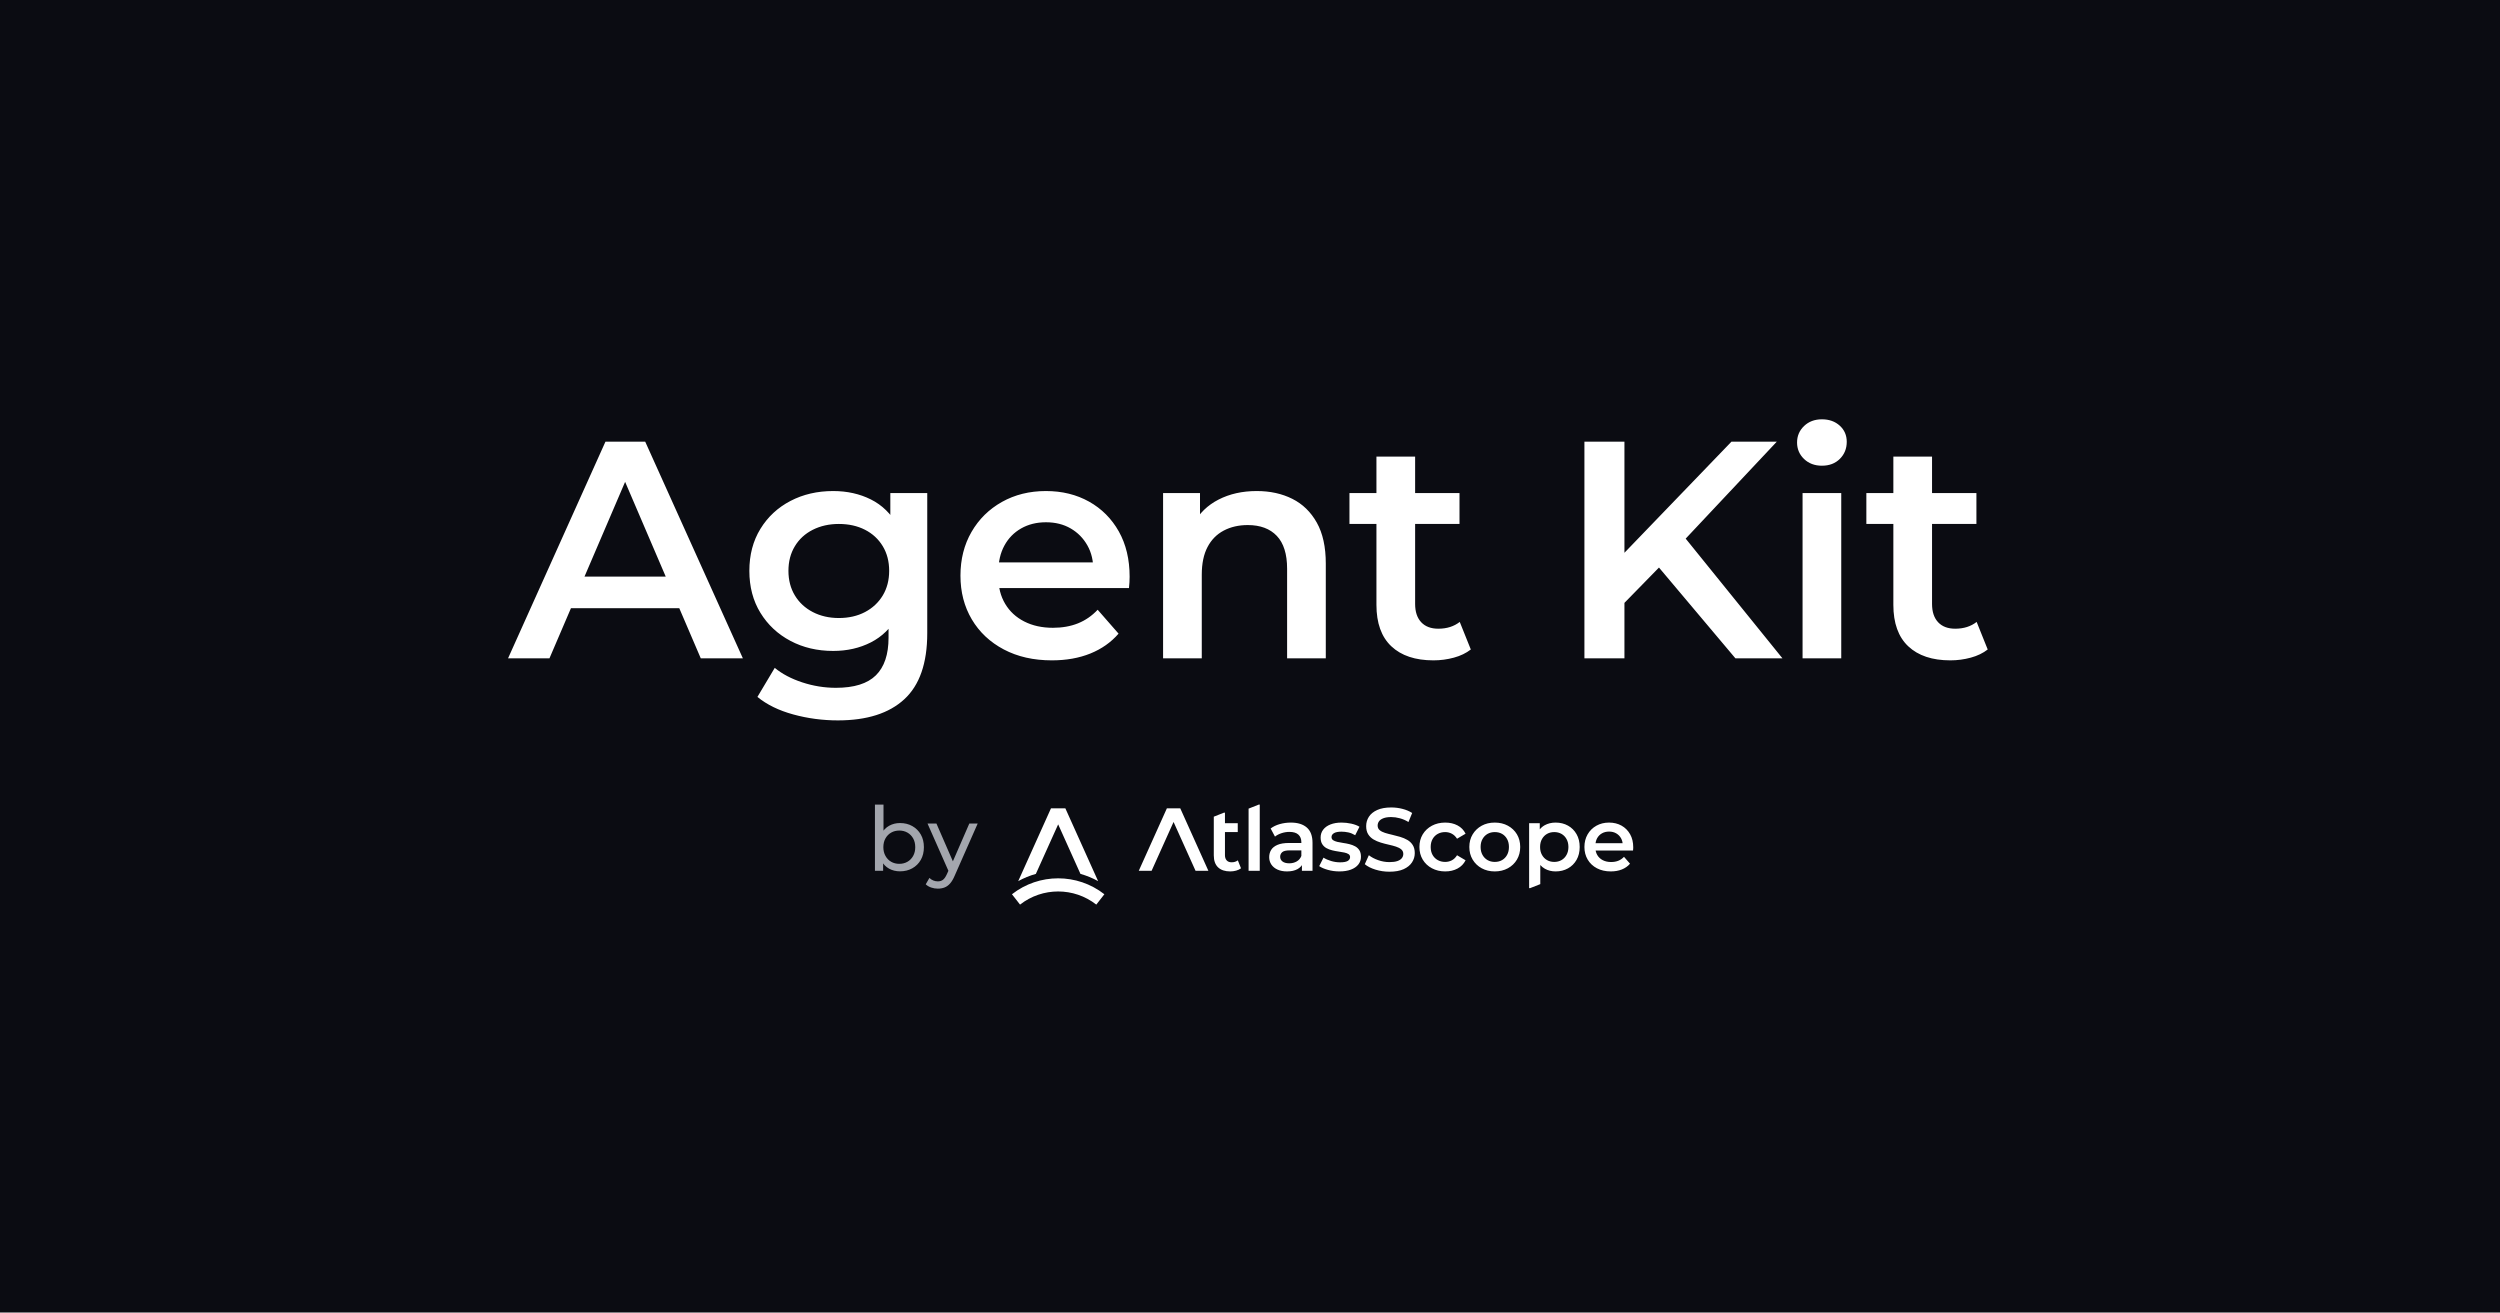
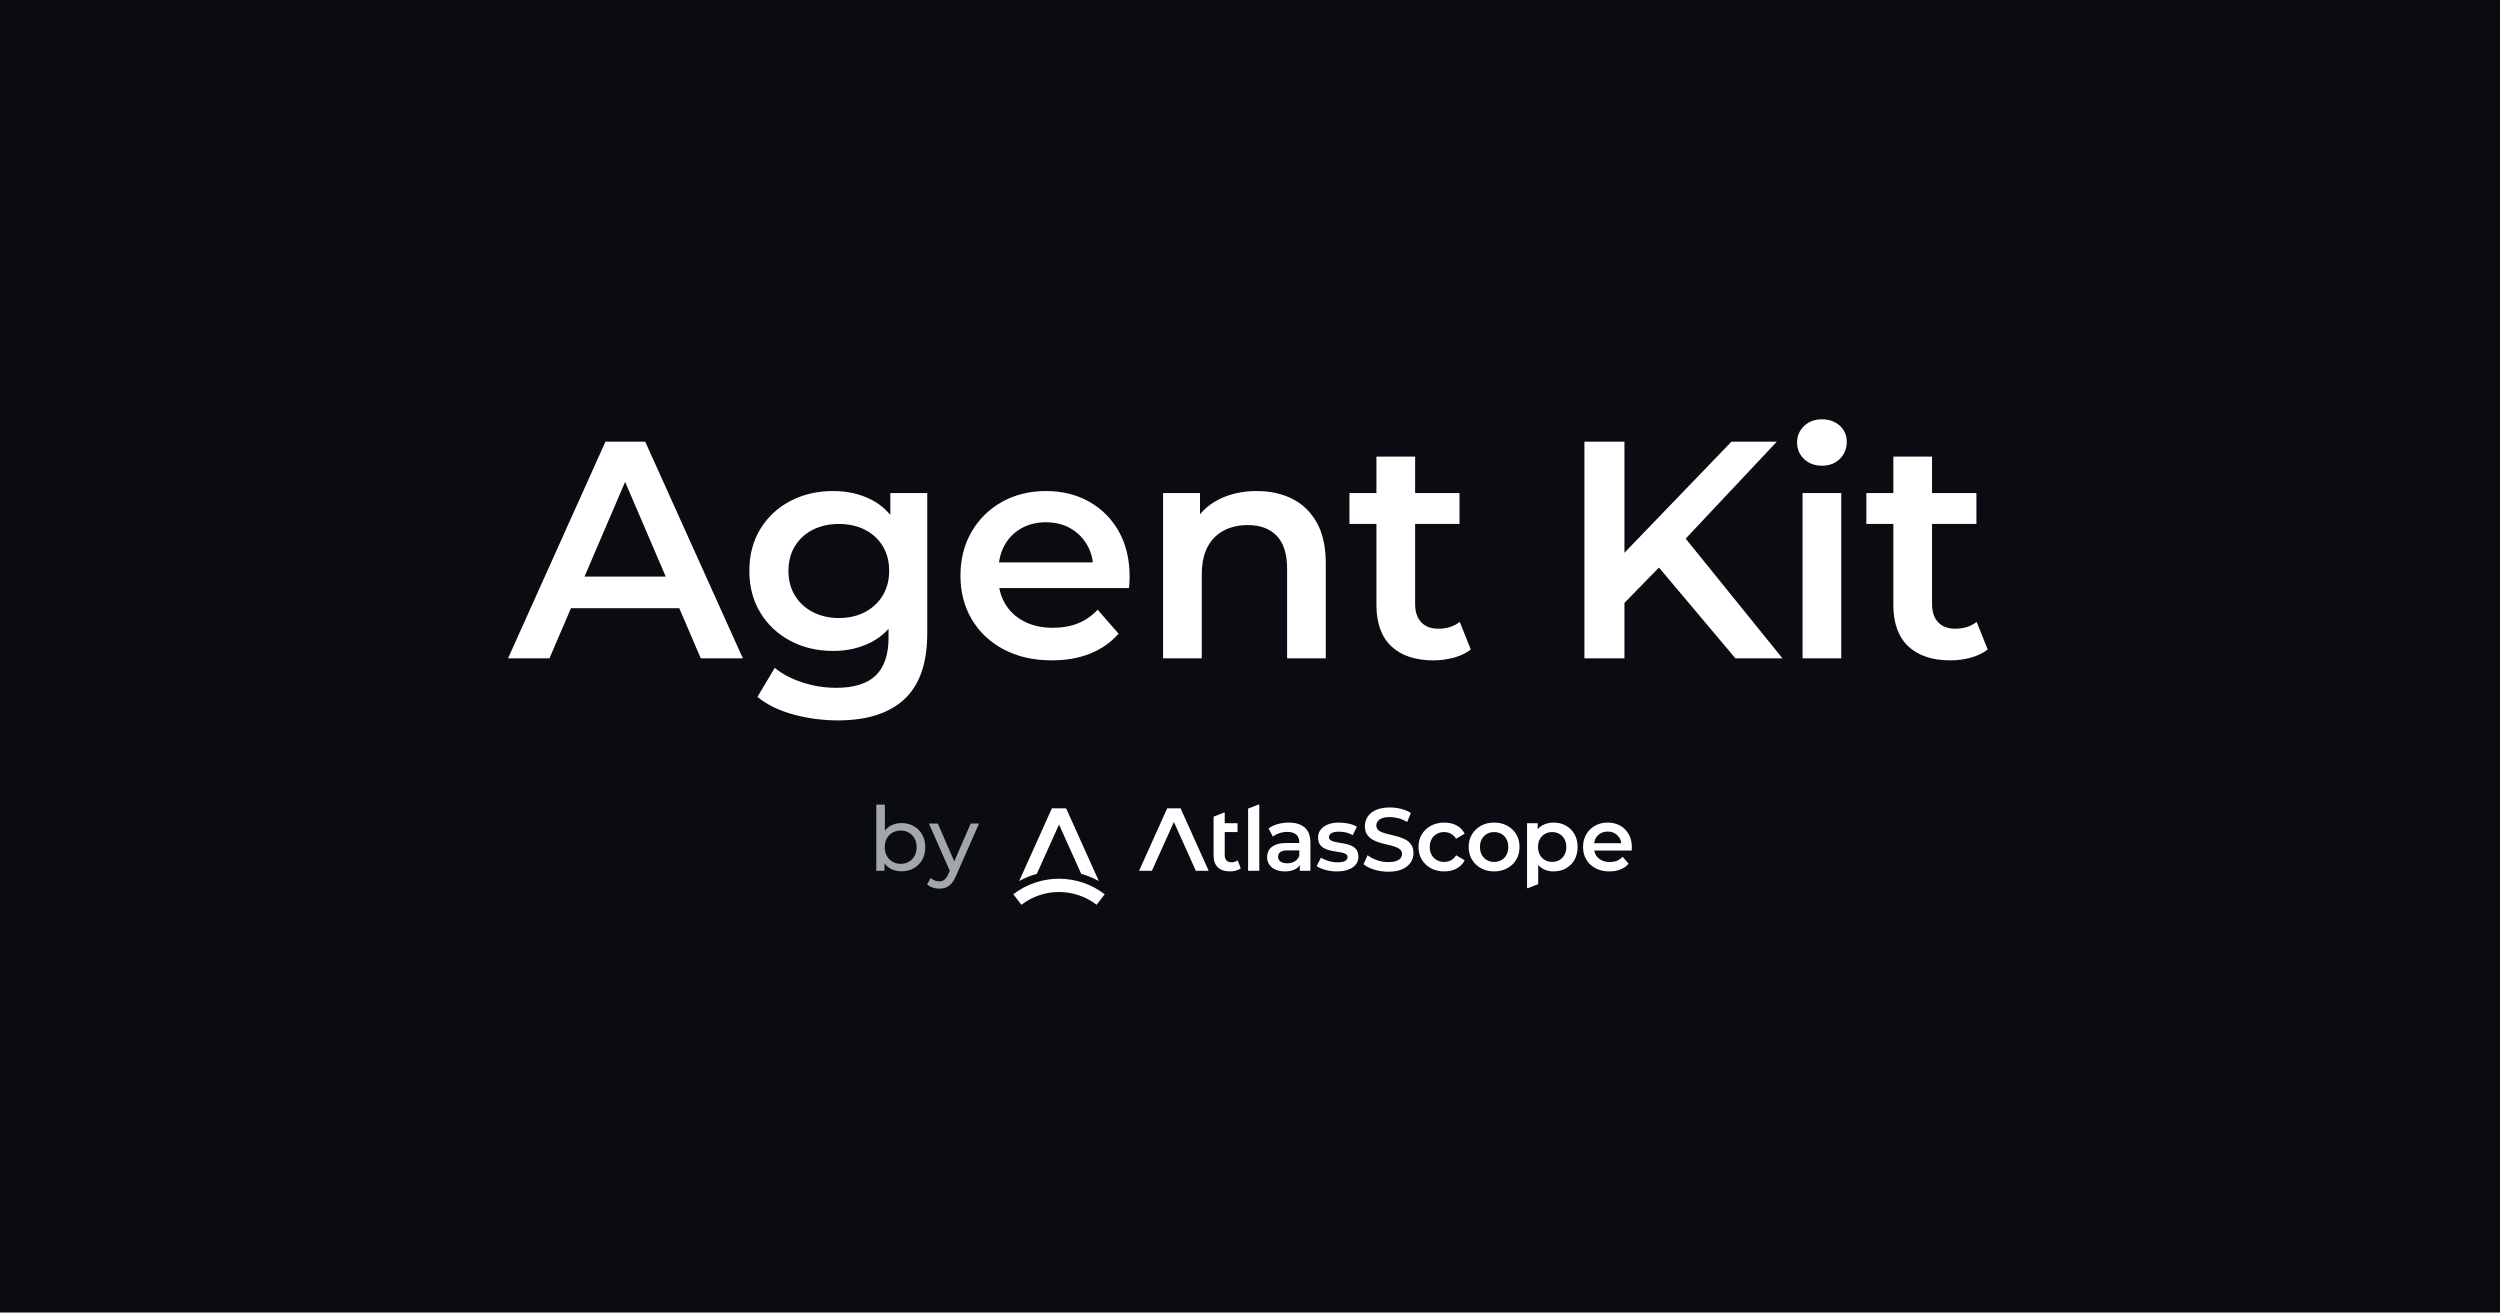
<svg xmlns="http://www.w3.org/2000/svg" viewBox="0 0 1200 630" width="1200" height="630">
  <rect width="1200" height="630" fill="#0B0C12" />
  <path fill="#FFFFFF" d="M243.86 316 290.62 212H309.7L356.58 316H336.37L296.2 222.3H303.91L263.74 316ZM265.47 291.92 270.63 276.76H326.75L332.05 291.92ZM402.2 345.79Q391.2 345.79 380.78 342.94Q370.36 340.09 363.56 334.52L371.88 320.57Q377.15 324.93 385.08 327.54Q393.02 330.15 401.24 330.15Q414.36 330.15 420.43 324.15Q426.5 318.15 426.5 306.09V291.89L427.99 274L427.36 255.99V236.67H445.08V303.95Q445.08 325.5 434.07 335.64Q423.07 345.79 402.2 345.79ZM399.93 312.45Q388.51 312.45 379.41 307.62Q370.3 302.79 365 294.15Q359.69 285.52 359.69 274Q359.69 262.48 365 253.85Q370.3 245.21 379.41 240.46Q388.51 235.7 399.93 235.7Q409.96 235.7 418.02 239.73Q426.07 243.76 430.89 252.26Q435.71 260.76 435.71 274Q435.71 287.24 430.89 295.74Q426.07 304.24 418.02 308.34Q409.96 312.45 399.93 312.45ZM402.64 296.65Q409.75 296.65 415.2 293.79Q420.65 290.92 423.73 285.82Q426.8 280.71 426.8 274Q426.8 267.27 423.73 262.18Q420.65 257.08 415.2 254.29Q409.75 251.5 402.64 251.5Q395.67 251.5 390.15 254.29Q384.62 257.08 381.54 262.18Q378.45 267.27 378.45 274Q378.45 280.71 381.54 285.82Q384.62 290.92 390.15 293.79Q395.67 296.65 402.64 296.65ZM504.89 316.97Q491.72 316.97 481.81 311.73Q471.91 306.49 466.46 297.3Q461.02 288.1 461.02 276.33Q461.02 264.51 466.32 255.33Q471.63 246.14 480.94 240.92Q490.25 235.7 502.03 235.7Q513.68 235.7 522.75 240.78Q531.83 245.86 537.03 255.09Q542.22 264.32 542.22 276.84Q542.22 277.98 542.14 279.49Q542.05 280.99 541.91 282.26H475.86V269.95H532.1L524.77 273.87Q524.9 267.04 521.96 261.82Q519.03 256.61 513.92 253.65Q508.82 250.69 502.07 250.69Q495.32 250.69 490.14 253.65Q484.96 256.61 482.1 261.89Q479.23 267.17 479.23 274.26V277.24Q479.23 284.38 482.48 289.84Q485.72 295.3 491.66 298.32Q497.59 301.34 505.41 301.34Q512.09 301.34 517.42 299.21Q522.74 297.08 526.88 292.68L536.91 304.15Q531.48 310.41 523.37 313.69Q515.26 316.97 504.89 316.97ZM558.28 316V236.67H576V258.11L572.84 251.54Q576.95 243.88 584.92 239.79Q592.89 235.7 603.23 235.7Q612.85 235.7 620.29 239.43Q627.74 243.15 632.06 250.85Q636.38 258.55 636.38 270.55V316H617.81V272.98Q617.81 262.43 612.87 257.23Q607.93 252.03 598.93 252.03Q592.4 252.03 587.37 254.69Q582.34 257.35 579.6 262.6Q576.85 267.84 576.85 275.88V316ZM688.05 316.97Q675.01 316.97 667.85 310.23Q660.69 303.49 660.69 290.32V219.17H679.26V289.9Q679.26 295.55 682.18 298.67Q685.09 301.78 690.39 301.78Q696.51 301.78 700.68 298.52L705.99 311.75Q702.64 314.37 697.87 315.67Q693.09 316.97 688.05 316.97ZM647.74 251.48V236.67H700.56V251.48ZM777.64 291.52 776.62 268.56 831.1 212H852.86L807.59 260.18L796.79 271.93ZM760.52 316V212H779.73V316ZM833 316 793.09 268.6 805.86 254.5 855.58 316ZM865.23 316V236.67H883.8V316ZM874.52 223.54Q869.32 223.54 865.95 220.32Q862.59 217.09 862.59 212.4Q862.59 207.71 865.95 204.49Q869.32 201.27 874.52 201.27Q879.72 201.27 883.08 204.32Q886.44 207.37 886.44 212.07Q886.44 216.95 883.15 220.24Q879.85 223.54 874.52 223.54ZM936.17 316.97Q923.13 316.97 915.97 310.23Q908.81 303.49 908.81 290.32V219.17H927.38V289.9Q927.38 295.55 930.29 298.67Q933.2 301.78 938.5 301.78Q944.62 301.78 948.79 298.52L954.1 311.75Q950.76 314.37 945.98 315.67Q941.2 316.97 936.17 316.97ZM895.85 251.48V236.67H948.68V251.48Z" />
-   <path fill="#A3A6AD" d="M431.99 418.24Q429.09 418.24 426.75 416.95Q424.4 415.66 423.05 413.07Q421.69 410.48 421.69 406.65Q421.69 402.77 423.08 400.21Q424.48 397.64 426.82 396.35Q429.17 395.06 431.99 395.06Q435.33 395.06 437.91 396.52Q440.5 397.97 441.99 400.57Q443.47 403.17 443.47 406.65Q443.47 410.12 441.99 412.73Q440.5 415.33 437.91 416.78Q435.33 418.24 431.99 418.24ZM419.97 418V386.2H424.08V401.32L423.65 406.6L423.9 411.88V418ZM431.67 414.64Q433.84 414.64 435.57 413.65Q437.29 412.67 438.31 410.85Q439.32 409.04 439.32 406.65Q439.32 404.21 438.31 402.42Q437.29 400.63 435.57 399.65Q433.84 398.66 431.67 398.66Q429.49 398.66 427.76 399.65Q426.04 400.63 425.03 402.42Q424.01 404.21 424.01 406.65Q424.01 409.04 425.03 410.85Q426.04 412.67 427.76 413.65Q429.49 414.64 431.67 414.64ZM450.17 426.55Q448.53 426.55 446.98 426.02Q445.43 425.49 444.35 424.47L446.12 421.4Q446.94 422.2 447.98 422.63Q449.02 423.06 450.17 423.06Q451.66 423.06 452.65 422.28Q453.65 421.51 454.52 419.56L455.93 416.43L456.32 415.88L465.27 395.3H469.29L458.27 420.29Q457.27 422.67 456.06 424.05Q454.84 425.43 453.38 425.99Q451.93 426.55 450.17 426.55ZM455.56 418.72 445.21 395.3H449.49L458.29 415.52Z" />
-   <path fill="#FFFFFF" d="M504.47 388L511.37 388L527.1 422.95A39.6 39.6 0 0 0 518.62 419.47L507.92 395.69L497.21 419.47A39.6 39.6 0 0 0 488.74 422.95ZM485.74 429.24A36 36 0 0 1 530.1 429.24L526.22 434.21A29.7 29.7 0 0 0 489.62 434.21ZM560.1 388L566.53 388L580.03 418L573.87 418L563.31 394.54L552.76 418L546.6 418ZM590.51 418.28Q591.97 418.28 593.34 417.9Q594.72 417.53 595.69 416.78L594.16 412.96Q592.95 413.9 591.19 413.9Q589.66 413.9 588.82 413Q587.98 412.1 587.98 410.47V399.39H594.12V395.12H587.98V390.07H587.52L582.62 392.01V394H582.62V400.86H582.62V410.59Q582.62 414.39 584.69 416.34Q586.75 418.28 590.51 418.28ZM599.32 418H604.68V386.2H604.22L599.32 388.14ZM624.92 418V413.36L624.65 412.39V404.28Q624.65 401.93 623.23 400.62Q621.8 399.31 618.92 399.31Q617 399.31 615.15 399.92Q613.3 400.52 611.99 401.57L609.91 397.68Q611.75 396.28 614.3 395.56Q616.85 394.84 619.6 394.84Q624.56 394.84 627.28 397.22Q630.01 399.6 630.01 404.58V418ZM617.76 418.28Q615.15 418.28 613.22 417.41Q611.29 416.53 610.25 414.98Q609.21 413.42 609.21 411.44Q609.21 409.51 610.14 407.98Q611.07 406.45 613.17 405.54Q615.27 404.63 618.73 404.63H625.37V408.18H619.11Q616.38 408.18 615.43 409.07Q614.48 409.95 614.48 411.24Q614.48 412.69 615.64 413.54Q616.8 414.39 618.85 414.39Q620.84 414.39 622.4 413.5Q623.96 412.61 624.65 410.86L625.56 414.06Q624.78 416.08 622.79 417.18Q620.8 418.28 617.76 418.28ZM642.92 418.28Q640.03 418.28 637.4 417.54Q634.76 416.81 633.22 415.74L635.28 411.67Q636.8 412.65 638.96 413.29Q641.11 413.92 643.24 413.92Q645.79 413.92 646.91 413.25Q648.04 412.57 648.04 411.39Q648.04 410.46 647.27 409.96Q646.5 409.47 645.25 409.21Q643.99 408.95 642.48 408.74Q640.97 408.53 639.46 408.16Q637.94 407.79 636.69 407.1Q635.43 406.4 634.67 405.18Q633.9 403.97 633.9 401.99Q633.9 399.84 635.14 398.23Q636.38 396.61 638.63 395.73Q640.88 394.84 643.96 394.84Q646.27 394.84 648.64 395.36Q651 395.89 652.55 396.84L650.49 400.91Q648.87 399.93 647.21 399.56Q645.55 399.2 643.94 399.2Q641.5 399.2 640.31 399.91Q639.13 400.63 639.13 401.77Q639.13 402.77 639.89 403.29Q640.66 403.8 641.91 404.1Q643.17 404.4 644.68 404.61Q646.19 404.82 647.7 405.19Q649.21 405.56 650.47 406.24Q651.72 406.92 652.49 408.11Q653.26 409.31 653.26 411.25Q653.26 413.38 652 414.96Q650.75 416.54 648.44 417.41Q646.13 418.28 642.92 418.28ZM666.94 418.42Q663.43 418.42 660.22 417.42Q657 416.41 655.1 414.82L657.05 410.5Q658.86 411.93 661.52 412.87Q664.17 413.81 666.95 413.81Q669.31 413.81 670.76 413.3Q672.21 412.79 672.89 411.9Q673.58 411.01 673.58 409.9Q673.58 408.53 672.6 407.7Q671.63 406.88 670.06 406.37Q668.49 405.86 666.58 405.44Q664.67 405.02 662.76 404.44Q660.85 403.86 659.28 402.93Q657.71 402 656.74 400.47Q655.76 398.93 655.76 396.53Q655.76 394.08 657.06 392.05Q658.37 390.02 661.05 388.8Q663.72 387.58 667.83 387.58Q670.54 387.58 673.19 388.26Q675.85 388.94 677.84 390.23L676.06 394.57Q674.06 393.34 671.92 392.77Q669.79 392.19 667.78 392.19Q665.5 392.19 664.05 392.75Q662.59 393.3 661.93 394.22Q661.27 395.13 661.27 396.28Q661.27 397.65 662.24 398.47Q663.22 399.29 664.79 399.78Q666.36 400.27 668.27 400.7Q670.18 401.14 672.09 401.7Q673.99 402.27 675.56 403.18Q677.14 404.09 678.11 405.62Q679.09 407.15 679.09 409.5Q679.09 411.91 677.76 413.94Q676.44 415.97 673.75 417.2Q671.05 418.42 666.94 418.42ZM693.71 418.28Q690.13 418.28 687.32 416.77Q684.51 415.27 682.91 412.62Q681.32 409.96 681.32 406.56Q681.32 403.11 682.91 400.48Q684.51 397.85 687.32 396.34Q690.13 394.84 693.71 394.84Q697.06 394.84 699.62 396.2Q702.18 397.55 703.48 400.18L699.38 402.59Q698.35 400.96 696.87 400.18Q695.39 399.4 693.67 399.4Q691.7 399.4 690.13 400.26Q688.55 401.13 687.64 402.74Q686.73 404.34 686.73 406.56Q686.73 408.77 687.64 410.38Q688.55 411.98 690.13 412.85Q691.7 413.72 693.67 413.72Q695.39 413.72 696.87 412.96Q698.35 412.19 699.38 410.52L703.48 412.94Q702.18 415.53 699.62 416.9Q697.06 418.28 693.71 418.28ZM717.49 418.28Q713.97 418.28 711.21 416.77Q708.46 415.26 706.87 412.61Q705.28 409.95 705.28 406.55Q705.28 403.11 706.88 400.48Q708.47 397.85 711.21 396.34Q713.95 394.84 717.49 394.84Q721.03 394.84 723.79 396.34Q726.55 397.84 728.13 400.47Q729.7 403.1 729.7 406.55Q729.7 409.96 728.13 412.61Q726.56 415.26 723.79 416.77Q721.01 418.28 717.49 418.28ZM717.49 413.72Q719.46 413.72 720.99 412.85Q722.51 411.98 723.4 410.36Q724.29 408.73 724.29 406.55Q724.29 404.34 723.4 402.74Q722.51 401.13 720.99 400.26Q719.46 399.4 717.51 399.4Q715.56 399.4 714.03 400.26Q712.5 401.13 711.6 402.74Q710.69 404.34 710.69 406.55Q710.69 408.73 711.6 410.36Q712.5 411.98 714.03 412.85Q715.55 413.72 717.49 413.72ZM746.67 418.28Q750.02 418.28 752.63 416.82Q755.24 415.37 756.74 412.74Q758.25 410.11 758.25 406.56Q758.25 403.01 756.74 400.39Q755.24 397.76 752.63 396.3Q750.02 394.84 746.67 394.84Q743.76 394.84 741.47 396.1Q740.1 396.86 739.09 398.09V395.12H733.98V426.31H734.44L739.34 424.38V415.21Q740.31 416.31 741.56 417.01Q743.86 418.28 746.67 418.28ZM746.04 413.72Q744.11 413.72 742.58 412.85Q741.05 411.98 740.15 410.36Q739.24 408.73 739.24 406.56Q739.24 404.35 740.15 402.74Q741.05 401.13 742.58 400.26Q744.11 399.4 746.04 399.4Q747.97 399.4 749.5 400.26Q751.03 401.13 751.93 402.74Q752.84 404.35 752.84 406.56Q752.84 408.73 751.93 410.36Q751.03 411.98 749.5 412.85Q747.97 413.72 746.04 413.72ZM773.18 418.28Q769.38 418.28 766.52 416.77Q763.66 415.26 762.09 412.6Q760.52 409.95 760.52 406.56Q760.52 403.15 762.05 400.5Q763.58 397.85 766.27 396.34Q768.95 394.84 772.35 394.84Q775.71 394.84 778.33 396.3Q780.95 397.77 782.45 400.43Q783.95 403.09 783.95 406.7Q783.95 407.03 783.92 407.47Q783.9 407.9 783.85 408.27H764.8V404.72H781.03L778.91 405.85Q778.95 403.88 778.1 402.37Q777.26 400.87 775.78 400.01Q774.31 399.16 772.36 399.16Q770.42 399.16 768.92 400.01Q767.43 400.87 766.6 402.39Q765.78 403.92 765.78 405.96V406.82Q765.78 408.88 766.71 410.45Q767.65 412.03 769.36 412.9Q771.07 413.77 773.33 413.77Q775.26 413.77 776.79 413.16Q778.33 412.54 779.52 411.27L782.41 414.58Q780.85 416.39 778.51 417.33Q776.17 418.28 773.18 418.28Z" />
+   <path fill="#A3A6AD" d="M432.65 418.24Q429.76 418.24 427.41 416.95Q425.06 415.66 423.71 413.07Q422.35 410.48 422.35 406.65Q422.35 402.77 423.74 400.21Q425.14 397.64 427.48 396.35Q429.83 395.06 432.65 395.06Q435.99 395.06 438.57 396.52Q441.16 397.97 442.65 400.57Q444.13 403.17 444.13 406.65Q444.13 410.12 442.65 412.73Q441.16 415.33 438.57 416.78Q435.99 418.24 432.65 418.24ZM420.63 418V386.2H424.74V401.32L424.32 406.6L424.56 411.88V418ZM432.33 414.64Q434.5 414.64 436.23 413.65Q437.95 412.67 438.97 410.85Q439.98 409.04 439.98 406.65Q439.98 404.21 438.97 402.42Q437.95 400.63 436.23 399.65Q434.5 398.66 432.33 398.66Q430.15 398.66 428.43 399.65Q426.7 400.63 425.69 402.42Q424.67 404.21 424.67 406.65Q424.67 409.04 425.69 410.85Q426.7 412.67 428.43 413.65Q430.15 414.64 432.33 414.64ZM450.83 426.55Q449.19 426.55 447.64 426.02Q446.09 425.49 445.01 424.47L446.78 421.4Q447.6 422.2 448.64 422.63Q449.68 423.06 450.83 423.06Q452.32 423.06 453.31 422.28Q454.31 421.51 455.18 419.56L456.59 416.43L456.98 415.88L465.93 395.3H469.95L458.93 420.29Q457.93 422.67 456.72 424.05Q455.5 425.43 454.04 425.99Q452.59 426.55 450.83 426.55ZM456.22 418.72 445.87 395.3H450.15L458.95 415.52Z" />
+   <path fill="#FFFFFF" d="M504.91 388L511.74 388L527.44 422.89A39.79 39.79 0 0 0 518.98 419.45L508.33 395.77L497.67 419.45A39.79 39.79 0 0 0 489.21 422.89ZM486.4 429.24A36 36 0 0 1 530.25 429.24L526.37 434.29A29.62 29.62 0 0 0 490.28 434.29ZM560.25 388L566.68 388L580.18 418L574.02 418L563.47 394.54L552.91 418L546.75 418ZM590.41 418.28Q591.86 418.28 593.24 417.9Q594.62 417.53 595.58 416.78L594.05 412.96Q592.85 413.9 591.08 413.9Q589.55 413.9 588.71 413Q587.87 412.1 587.87 410.47V399.39H594.02V395.12H587.87V390.07H587.42L582.52 392.01V394H582.52V400.86H582.52V410.59Q582.52 414.39 584.58 416.34Q586.65 418.28 590.41 418.28ZM599.09 418H604.45V386.2H603.99L599.09 388.14ZM623.92 418V413.36L623.65 412.39V404.28Q623.65 401.93 622.22 400.62Q620.8 399.31 617.92 399.31Q616 399.31 614.15 399.92Q612.29 400.52 610.99 401.57L608.91 397.68Q610.74 396.28 613.3 395.56Q615.85 394.84 618.59 394.84Q623.55 394.84 626.28 397.22Q629 399.6 629 404.58V418ZM616.76 418.28Q614.15 418.28 612.22 417.41Q610.29 416.53 609.25 414.98Q608.21 413.42 608.21 411.44Q608.21 409.51 609.14 407.98Q610.07 406.45 612.17 405.54Q614.27 404.63 617.73 404.63H624.36V408.18H618.11Q615.37 408.18 614.42 409.07Q613.48 409.95 613.48 411.24Q613.48 412.69 614.64 413.54Q615.8 414.39 617.84 414.39Q619.84 414.39 621.4 413.5Q622.96 412.61 623.65 410.86L624.55 414.06Q623.77 416.08 621.79 417.18Q619.8 418.28 616.76 418.28ZM641.7 418.28Q638.81 418.28 636.18 417.54Q633.54 416.81 632 415.74L634.07 411.67Q635.59 412.65 637.74 413.29Q639.89 413.92 642.03 413.92Q644.57 413.92 645.69 413.25Q646.82 412.57 646.82 411.39Q646.82 410.46 646.05 409.96Q645.29 409.47 644.03 409.21Q642.77 408.95 641.26 408.74Q639.75 408.53 638.24 408.16Q636.73 407.79 635.47 407.1Q634.22 406.4 633.45 405.18Q632.68 403.97 632.68 401.99Q632.68 399.84 633.92 398.23Q635.16 396.61 637.41 395.73Q639.66 394.84 642.74 394.84Q645.05 394.84 647.42 395.36Q649.79 395.89 651.33 396.84L649.27 400.91Q647.66 399.93 646 399.56Q644.33 399.2 642.72 399.2Q640.28 399.2 639.1 399.91Q637.91 400.63 637.91 401.77Q637.91 402.77 638.68 403.29Q639.44 403.8 640.7 404.1Q641.95 404.4 643.46 404.61Q644.97 404.82 646.48 405.19Q647.99 405.56 649.25 406.24Q650.51 406.92 651.27 408.11Q652.04 409.31 652.04 411.25Q652.04 413.38 650.78 414.96Q649.53 416.54 647.22 417.41Q644.91 418.28 641.7 418.28ZM666.33 418.42Q662.82 418.42 659.6 417.42Q656.38 416.41 654.49 414.82L656.44 410.5Q658.24 411.93 660.9 412.87Q663.55 413.81 666.34 413.81Q668.69 413.81 670.14 413.3Q671.59 412.79 672.28 411.9Q672.96 411.01 672.96 409.9Q672.96 408.53 671.99 407.7Q671.01 406.88 669.44 406.37Q667.87 405.86 665.96 405.44Q664.05 405.02 662.15 404.44Q660.24 403.86 658.66 402.93Q657.09 402 656.12 400.47Q655.14 398.93 655.14 396.53Q655.14 394.08 656.45 392.05Q657.75 390.02 660.43 388.8Q663.11 387.58 667.21 387.58Q669.92 387.58 672.58 388.26Q675.24 388.94 677.22 390.23L675.45 394.57Q673.44 393.34 671.31 392.77Q669.17 392.19 667.16 392.19Q664.89 392.19 663.43 392.75Q661.98 393.3 661.31 394.22Q660.65 395.13 660.65 396.28Q660.65 397.65 661.63 398.47Q662.6 399.29 664.17 399.78Q665.74 400.27 667.65 400.7Q669.56 401.14 671.47 401.7Q673.38 402.27 674.95 403.18Q676.52 404.09 677.49 405.62Q678.47 407.15 678.47 409.5Q678.47 411.91 677.15 413.94Q675.82 415.97 673.13 417.2Q670.44 418.42 666.33 418.42ZM693.26 418.28Q689.68 418.28 686.87 416.77Q684.06 415.27 682.47 412.62Q680.88 409.96 680.88 406.56Q680.88 403.11 682.47 400.48Q684.06 397.85 686.87 396.34Q689.68 394.84 693.26 394.84Q696.62 394.84 699.17 396.2Q701.73 397.55 703.04 400.18L698.93 402.59Q697.91 400.96 696.43 400.18Q694.95 399.4 693.22 399.4Q691.25 399.4 689.68 400.26Q688.1 401.13 687.2 402.74Q686.29 404.34 686.29 406.56Q686.29 408.77 687.2 410.38Q688.1 411.98 689.68 412.85Q691.25 413.72 693.22 413.72Q694.95 413.72 696.43 412.96Q697.91 412.19 698.93 410.52L703.04 412.94Q701.73 415.53 699.17 416.9Q696.62 418.28 693.26 418.28ZM717.17 418.28Q713.65 418.28 710.9 416.77Q708.14 415.26 706.55 412.61Q704.96 409.95 704.96 406.55Q704.96 403.11 706.56 400.48Q708.15 397.85 710.89 396.34Q713.63 394.84 717.17 394.84Q720.71 394.84 723.47 396.34Q726.24 397.84 727.81 400.47Q729.38 403.1 729.38 406.55Q729.38 409.96 727.81 412.61Q726.25 415.26 723.47 416.77Q720.69 418.28 717.17 418.28ZM717.17 413.72Q719.14 413.72 720.67 412.85Q722.2 411.98 723.08 410.36Q723.97 408.73 723.97 406.55Q723.97 404.34 723.08 402.74Q722.2 401.13 720.67 400.26Q719.14 399.4 717.19 399.4Q715.24 399.4 713.71 400.26Q712.18 401.13 711.28 402.74Q710.37 404.34 710.37 406.55Q710.37 408.73 711.28 410.36Q712.18 411.98 713.71 412.85Q715.24 413.72 717.17 413.72ZM745.67 418.28Q749.02 418.28 751.63 416.82Q754.24 415.37 755.74 412.74Q757.25 410.11 757.25 406.56Q757.25 403.01 755.74 400.39Q754.24 397.76 751.63 396.3Q749.02 394.84 745.67 394.84Q742.76 394.84 740.47 396.1Q739.1 396.86 738.09 398.09V395.12H732.98V426.31H733.43L738.33 424.38V415.21Q739.3 416.31 740.56 417.01Q742.85 418.28 745.67 418.28ZM745.04 413.72Q743.11 413.72 741.58 412.85Q740.05 411.98 739.14 410.36Q738.24 408.73 738.24 406.56Q738.24 404.35 739.14 402.74Q740.05 401.13 741.58 400.26Q743.11 399.4 745.04 399.4Q746.97 399.4 748.49 400.26Q750.02 401.13 750.93 402.74Q751.84 404.35 751.84 406.56Q751.84 408.73 750.93 410.36Q750.02 411.98 748.49 412.85Q746.97 413.72 745.04 413.72ZM772.52 418.28Q768.72 418.28 765.86 416.77Q763 415.26 761.43 412.6Q759.86 409.95 759.86 406.56Q759.86 403.15 761.39 400.5Q762.92 397.85 765.61 396.34Q768.29 394.84 771.69 394.84Q775.05 394.84 777.67 396.3Q780.29 397.77 781.79 400.43Q783.29 403.09 783.29 406.7Q783.29 407.03 783.26 407.47Q783.24 407.9 783.19 408.27H764.14V404.72H780.37L778.25 405.85Q778.29 403.88 777.44 402.37Q776.59 400.87 775.12 400.01Q773.65 399.16 771.7 399.16Q769.76 399.16 768.26 400.01Q766.77 400.87 765.94 402.39Q765.12 403.92 765.12 405.96V406.82Q765.12 408.88 766.05 410.45Q766.99 412.03 768.7 412.9Q770.41 413.77 772.67 413.77Q774.6 413.77 776.13 413.16Q777.67 412.54 778.86 411.27L781.75 414.58Q780.19 416.39 777.85 417.33Q775.51 418.28 772.52 418.28Z" />
</svg>
